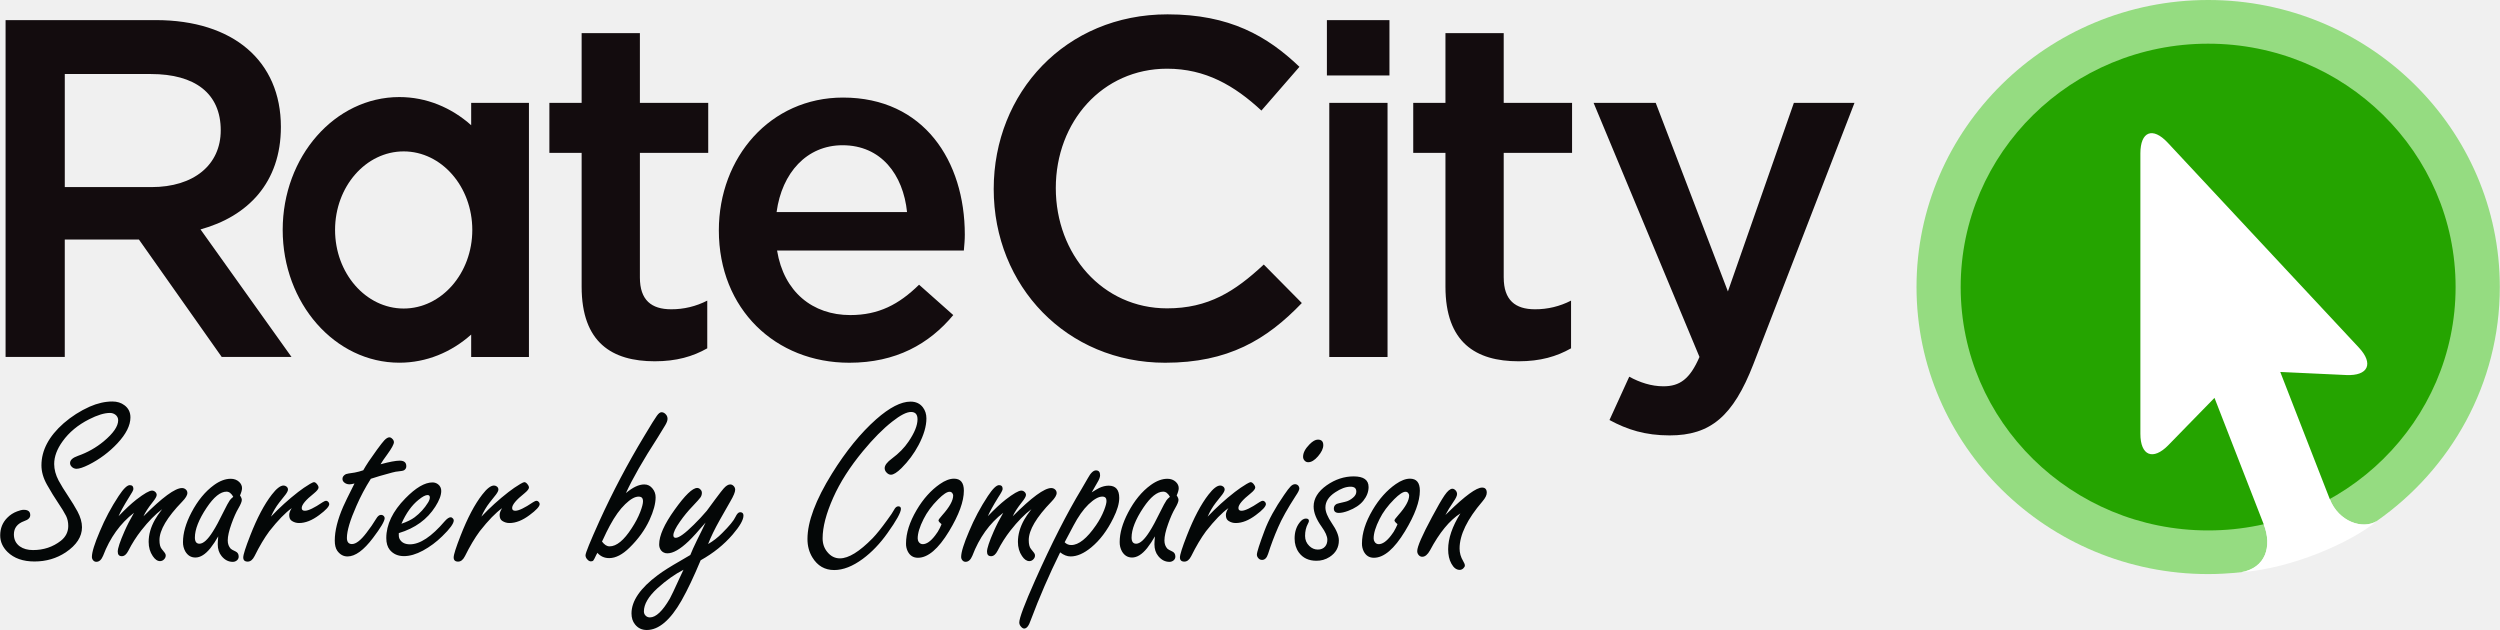
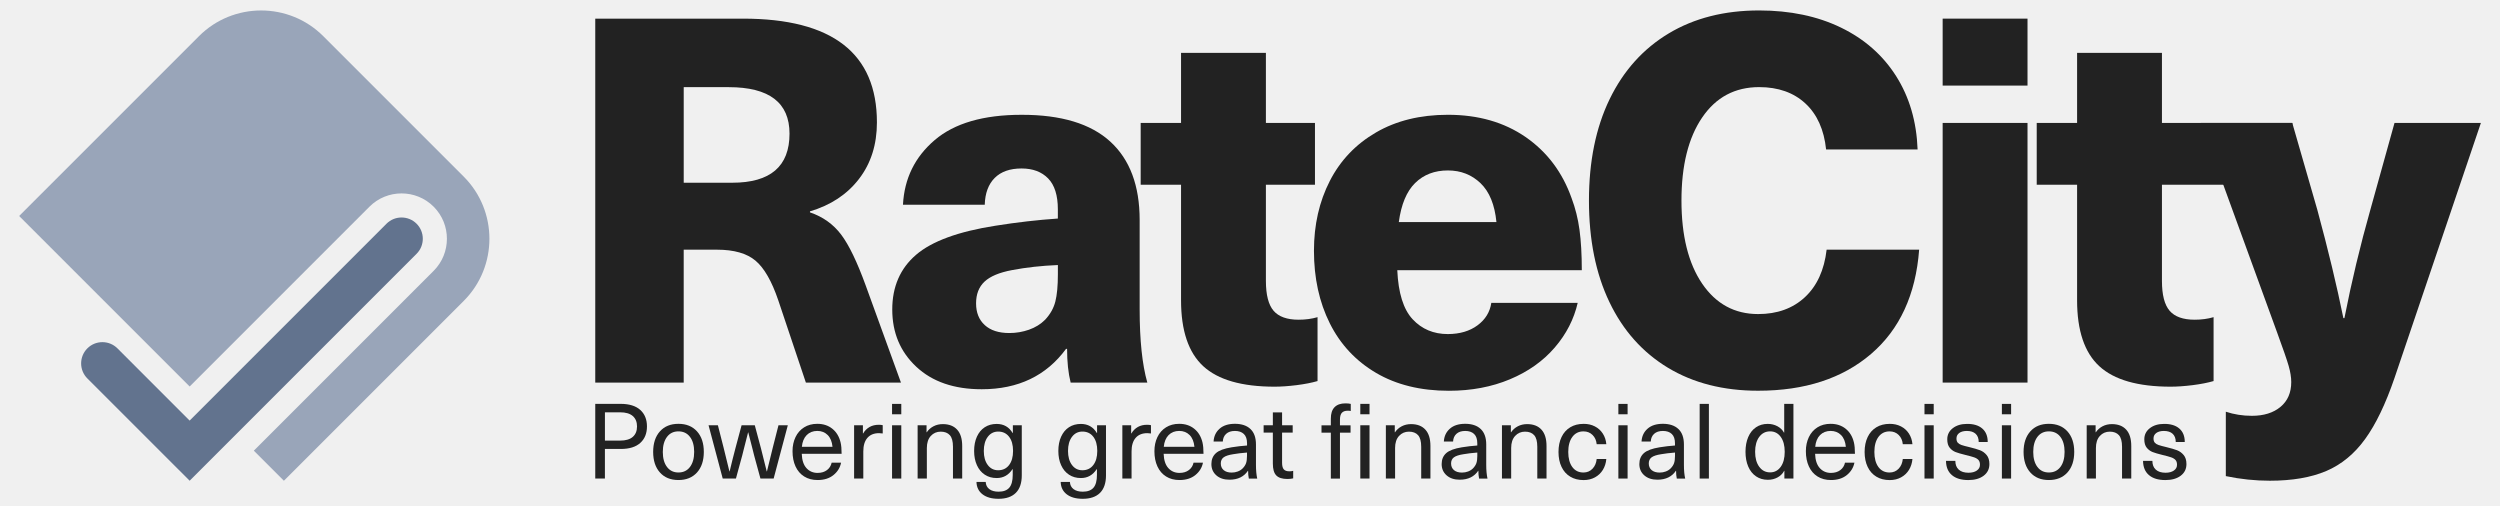
- <svg xmlns="http://www.w3.org/2000/svg" width="2500" height="630" viewBox="17.102 13.879 255.596 64.42">
-   <path d="M32.518 21.449h-8.811V33.01h8.86c4.333 0 7.087-2.267 7.087-5.806.001-3.792-2.656-5.755-7.136-5.755m7.236 28.93L31.287 38.37h-7.581v12.009h-6.053V15.935h15.358c7.923 0 12.794 4.185 12.794 10.924 0 5.705-3.396 9.149-8.219 10.478l9.304 13.042h-7.136zM82.514 42.254c0 2.316 1.181 3.25 3.197 3.25a7.957 7.957 0 0 0 3.692-.887v4.879c-1.475.836-3.151 1.326-5.364 1.326-4.383 0-7.482-1.92-7.482-7.632V29.513h-3.298v-5.115h3.298v-7.134h5.957v7.134h6.987v5.115h-6.987v12.741zM109.832 35.567c-.396-3.838-2.657-6.837-6.596-6.837-3.645 0-6.2 2.803-6.745 6.837h13.341zm-5.808 10.529c2.902 0 4.972-1.082 7.037-3.104l3.497 3.104c-2.461 2.956-5.859 4.875-10.632 4.875-7.531 0-13.339-5.467-13.339-13.535 0-7.48 5.267-13.581 12.698-13.581 8.271 0 12.453 6.496 12.453 14.022 0 .543-.048 1.034-.098 1.623H96.542c.689 4.233 3.642 6.596 7.482 6.596M136.222 50.971c-10.044 0-17.529-7.832-17.529-17.766 0-9.84 7.338-17.859 17.774-17.859 6.351 0 10.188 2.214 13.489 5.365l-3.889 4.474c-2.759-2.556-5.714-4.281-9.648-4.281-6.595 0-11.377 5.414-11.377 12.202 0 6.787 4.782 12.303 11.377 12.303 4.233 0 6.94-1.729 9.89-4.48l3.891 3.936c-3.594 3.749-7.531 6.106-13.978 6.106M153.007 24.398h5.957v25.983h-5.957V24.398zm-.244-8.463h6.397v5.66h-6.397v-5.66zM170.844 42.254c0 2.316 1.181 3.25 3.194 3.25a7.944 7.944 0 0 0 3.691-.887v4.879c-1.471.836-3.145 1.326-5.364 1.326-4.375 0-7.479-1.92-7.479-7.632V29.513h-3.295v-5.115h3.295v-7.134h5.957v7.134h6.989v5.115h-6.989v12.741zM196.373 51.118c-2.065 5.315-4.381 7.283-8.562 7.283-2.509 0-4.332-.59-6.153-1.572l2.021-4.432c1.078.591 2.263.982 3.492.982 1.676 0 2.71-.738 3.69-3l-10.826-25.98h6.352l7.381 19.281 6.744-19.281h6.198l-10.337 26.719z" fill="#130c0e" />
-   <path d="M58.358 45.427c-3.867 0-7.014-3.606-7.014-8.036 0-4.429 3.146-8.031 7.014-8.031 3.872 0 7.019 3.602 7.019 8.031 0 4.43-3.147 8.036-7.019 8.036m6.904-21.029v2.284c-2.026-1.805-4.575-2.878-7.345-2.878-6.586 0-11.928 6.08-11.928 13.582 0 7.502 5.341 13.581 11.928 13.581 2.77 0 5.32-1.073 7.345-2.877v2.291h5.907V24.398h-5.907z" fill="#130c0e" />
-   <path d="M242.875 13.879c-16.443 0-29.821 13.166-29.821 29.348 0 16.188 13.378 29.354 29.821 29.354 2.084 0 4.008-.265 3.416-.197h-.002c2.428-.437 3.162-2.586 2.266-4.895l-.003-.01a25.292 25.292 0 0 0 6.755-2.576l.004.006c.906 2.334 3.391 3.133 4.788 2.258 7.614-5.321 12.6-14.065 12.6-23.938-.002-16.184-13.383-29.35-29.824-29.35" fill="#95dc81" />
-   <path d="M268.177 43.227c0 13.749-11.328 24.891-25.305 24.891-13.972 0-25.302-11.142-25.302-24.891 0-13.742 11.33-24.881 25.302-24.881 13.977 0 25.305 11.139 25.305 24.881" fill="#25a400" />
-   <path d="M246.289 72.381c5.211-.364 11.354-3.127 13.81-5.215-1.397.875-3.882.076-4.788-2.258l-.391-1-3.188-8.183-1.483-3.812 4.088.191 1.328.061 1.326.063h.004c2.246.103 2.829-1.159 1.295-2.802l-19.55-20.957c-1.537-1.648-2.795-1.153-2.795 1.1V58.23c0 2.251 1.288 2.772 2.861 1.167v-.001l.929-.952.928-.953 2.86-2.928 1.483 3.811 3.188 8.185.361.931c.896 2.305.16 4.458-2.266 4.891" fill="#fff" />
-   <path d="M19.512 66.009c.442 0 .663.18.663.54 0 .271-.204.477-.615.613-.706.256-1.057.709-1.057 1.365 0 .523.205.934.614 1.229.354.246.8.369 1.341.369 1.082 0 2.029-.314 2.841-.945.508-.401.763-.91.763-1.524 0-.377-.074-.718-.221-1.021a11.603 11.603 0 0 0-.713-1.18 29.253 29.253 0 0 1-1.243-2.017c-.377-.672-.565-1.332-.565-1.979 0-1.531.758-2.967 2.275-4.303a10.733 10.733 0 0 1 2.657-1.695c.802-.352 1.578-.528 2.324-.528.484 0 .894.128 1.229.382.41.303.615.717.615 1.241 0 .819-.443 1.704-1.329 2.653a10.4 10.4 0 0 1-2.927 2.188c-.558.279-.979.418-1.267.418a.676.676 0 0 1-.504-.233.51.51 0 0 1-.147-.355c0-.303.271-.549.812-.737a8.516 8.516 0 0 0 2.632-1.485c.983-.82 1.476-1.537 1.476-2.151a.692.692 0 0 0-.295-.578.914.914 0 0 0-.553-.172c-.567 0-1.275.217-2.128.651-1.148.582-2.05 1.332-2.706 2.25-.574.793-.861 1.567-.861 2.322 0 .549.151 1.113.455 1.695.254.468.578.995.973 1.585.376.565.696 1.091.959 1.573.304.572.456 1.111.456 1.611 0 .965-.555 1.821-1.661 2.567-.942.623-2.01.935-3.197.935-1.172 0-2.09-.323-2.755-.971-.5-.492-.75-1.058-.75-1.697 0-.713.238-1.311.713-1.793a2.72 2.72 0 0 1 1.021-.664c.268-.106.494-.159.675-.159M29.208 66.661c.689-.722 1.295-1.287 1.82-1.697.795-.613 1.328-.92 1.599-.92.131 0 .246.049.344.146a.41.41 0 0 1 .135.295c0 .155-.143.41-.43.762-.443.558-.75 1.033-.923 1.426 1.919-1.926 3.23-2.889 3.937-2.889a.57.57 0 0 1 .38.137.463.463 0 0 1 .172.367c0 .229-.176.525-.529.885-1.549 1.6-2.324 2.91-2.324 3.935 0 .418.074.718.222.897l.319.404a.413.413 0 0 1 .099.283.539.539 0 0 1-.16.369.559.559 0 0 1-.418.195c-.271 0-.521-.172-.75-.517-.278-.409-.418-.894-.418-1.45 0-.746.213-1.5.641-2.262.146-.27.393-.63.737-1.082-.696.525-1.406 1.246-2.127 2.164a12.618 12.618 0 0 0-1.329 2.088c-.188.369-.41.555-.664.555-.279 0-.418-.154-.418-.469 0-.334.229-1.027.688-2.074.263-.599.586-1.23.973-1.895-1.401 1.081-2.456 2.548-3.161 4.398-.171.41-.401.615-.688.615a.4.4 0 0 1-.32-.146.515.515 0 0 1-.135-.356c0-.484.271-1.356.812-2.617a21.638 21.638 0 0 1 1.918-3.604c.492-.746.873-1.118 1.144-1.118.246 0 .369.132.369.394 0 .115-.152.402-.456.861-.535.862-.887 1.502-1.059 1.92M39.397 68.724a9.283 9.283 0 0 1-.799 1.205c-.517.64-1.029.959-1.537.959-.443 0-.787-.209-1.033-.627a1.889 1.889 0 0 1-.234-.958c0-.91.287-1.914.861-3.012.639-1.223 1.411-2.16 2.312-2.814.59-.428 1.16-.641 1.709-.641.344 0 .631.106.861.319.196.189.294.402.294.64 0 .181-.069.431-.208.75.123.173.185.324.185.455 0 .172-.115.455-.344.848-.238.4-.476.936-.713 1.598-.254.706-.381 1.271-.381 1.696 0 .345.103.628.308.849.057.059.226.152.504.282.205.099.307.271.307.517a.481.481 0 0 1-.172.381.639.639 0 0 1-.43.16c-.442 0-.824-.195-1.145-.588-.262-.32-.394-.724-.394-1.205-.001-.164.016-.437.049-.814m1.537-4.043a1.216 1.216 0 0 0-.32-.399.598.598 0 0 0-.369-.13c-.624 0-1.299.545-2.029 1.636-.804 1.205-1.206 2.226-1.206 3.062 0 .204.04.36.117.467.078.106.195.159.35.159.395 0 .854-.417 1.378-1.253.295-.459.66-1.136 1.094-2.027.287-.583.496-.968.628-1.157.066-.099.184-.218.357-.358M44.789 66.708a24.442 24.442 0 0 1 2.779-2.519c.377-.295.779-.569 1.205-.824.214-.122.349-.185.406-.185.124 0 .246.091.369.271a.458.458 0 0 1 .109.271c0 .147-.156.349-.467.603-.837.664-1.255 1.163-1.255 1.5 0 .188.107.282.32.282.353 0 .959-.291 1.819-.873.147-.099.271-.146.368-.146.066 0 .131.031.197.099a.319.319 0 0 1 .111.231c0 .246-.345.623-1.033 1.131-.723.541-1.407.812-2.054.812-.263 0-.504-.068-.726-.21-.188-.112-.282-.317-.282-.614 0-.203.086-.438.258-.699-.647.459-1.411 1.244-2.288 2.358-.509.688-1.013 1.537-1.513 2.546-.188.375-.422.564-.701.564-.303 0-.455-.145-.455-.43 0-.279.238-1.024.713-2.237.704-1.804 1.443-3.2 2.213-4.191.476-.614.873-.922 1.192-.922.107 0 .206.033.295.099.106.082.16.185.16.309 0 .122-.083.294-.247.516l-.651.823a6.665 6.665 0 0 0-.842 1.435M55.002 62.836a20.121 20.121 0 0 0-1.476 2.777c-.647 1.458-.971 2.549-.971 3.27 0 .205.043.361.129.469.085.105.215.159.387.159.41 0 .906-.386 1.489-1.155.369-.475.697-.95.983-1.426.155-.271.324-.405.504-.405.105 0 .195.036.271.11.065.074.099.146.099.221 0 .305-.398.979-1.193 2.027-.951 1.263-1.82 1.895-2.607 1.895-.418 0-.767-.191-1.046-.578-.171-.244-.257-.595-.257-1.044 0-.991.287-2.147.861-3.467.139-.327.523-1.118 1.156-2.372-.222.059-.39.086-.504.086a.844.844 0 0 1-.456-.123c-.18-.113-.271-.258-.271-.43 0-.205.119-.369.357-.492.065-.031.369-.086.91-.16a6.18 6.18 0 0 0 .861-.232c.287-.518.754-1.217 1.402-2.103.36-.491.61-.811.75-.959.197-.204.369-.307.516-.307.107 0 .213.057.32.172a.473.473 0 0 1 .147.319c0 .213-.229.635-.688 1.267-.304.409-.529.741-.677.996.91-.247 1.562-.369 1.955-.369.451 0 .676.188.676.563a.455.455 0 0 1-.233.42c-.083.049-.295.09-.64.123-.141-.01-.759.146-1.857.467-.303.09-.602.184-.897.281M57.861 68.392v.223c0 .181.044.335.135.466.204.305.541.457 1.008.457 1.025 0 2.209-.787 3.554-2.36.238-.271.438-.405.603-.405.09 0 .172.045.246.135a.312.312 0 0 1 .074.186c0 .318-.394.859-1.181 1.621a8.871 8.871 0 0 1-1.968 1.464c-.697.377-1.345.565-1.942.565-.615 0-1.099-.214-1.451-.641-.237-.294-.357-.695-.357-1.204 0-1.385.652-2.741 1.956-4.067 1.058-1.082 1.979-1.623 2.768-1.623a.93.93 0 0 1 .577.196.827.827 0 0 1 .318.677c0 .435-.2.967-.602 1.598-.828 1.308-2.074 2.213-3.738 2.712m.27-.958c.574-.196 1.024-.417 1.353-.663a5.46 5.46 0 0 0 1.366-1.5c.123-.197.185-.372.185-.526 0-.166-.078-.246-.233-.246-.213 0-.518.158-.91.479-.706.564-1.293 1.383-1.761 2.456M66.304 66.708a24.343 24.343 0 0 1 2.778-2.519c.377-.295.779-.569 1.205-.824.214-.122.349-.185.406-.185.123 0 .246.091.369.271a.46.46 0 0 1 .11.271c0 .147-.155.349-.467.603-.836.664-1.254 1.163-1.254 1.5 0 .188.106.282.319.282.353 0 .959-.291 1.82-.873.146-.099.271-.146.369-.146.065 0 .131.031.197.099.074.071.11.149.11.231 0 .246-.344.623-1.033 1.131-.722.541-1.406.812-2.053.812-.263 0-.505-.068-.726-.21-.188-.112-.283-.317-.283-.614 0-.203.086-.438.258-.699-.647.459-1.41 1.244-2.288 2.358-.509.688-1.013 1.537-1.513 2.546-.188.375-.422.564-.701.564-.303 0-.455-.145-.455-.43 0-.279.238-1.024.713-2.237.705-1.804 1.442-3.2 2.214-4.191.474-.614.873-.922 1.192-.922a.49.49 0 0 1 .295.099.38.38 0 0 1 .16.309c0 .122-.083.294-.246.516l-.652.823a6.516 6.516 0 0 0-.844 1.435M81.085 64.299c.697-.59 1.324-.885 1.882-.885.344 0 .627.145.848.431.205.254.307.549.307.885 0 .64-.209 1.414-.627 2.323-.467 1.008-1.144 1.945-2.029 2.814-.73.721-1.427 1.081-2.091 1.081-.246 0-.469-.045-.67-.136a1.554 1.554 0 0 1-.535-.404 7.71 7.71 0 0 0-.123.221c-.139.304-.236.488-.289.555-.053.064-.136.098-.251.098-.148 0-.287-.086-.418-.259a.579.579 0 0 1-.136-.368c0-.229.473-1.389 1.415-3.479a84.38 84.38 0 0 1 4.587-8.701c.705-1.18 1.135-1.873 1.292-2.078.172-.244.332-.367.479-.367.18 0 .34.09.48.27.09.115.135.25.135.406 0 .172-.079.39-.234.651-.033.058-.291.479-.775 1.267-1.484 2.293-2.565 4.185-3.247 5.675m-2.071 5.325c.126.08.26.123.399.123.713 0 1.467-.619 2.263-1.856.369-.558.66-1.11.873-1.659.188-.491.283-.855.283-1.094 0-.165-.037-.285-.11-.362-.073-.078-.188-.116-.345-.116-.376 0-.832.258-1.365.773-.533.508-1.058 1.24-1.574 2.199-.246.459-.459.89-.639 1.291l-.16.332c.123.162.248.287.375.369M89.232 67.311c-.73.861-1.312 1.5-1.746 1.918-.861.818-1.579 1.229-2.152 1.229a.804.804 0 0 1-.664-.308.99.99 0 0 1-.184-.612c0-.887.523-2.062 1.574-3.527 1.065-1.492 1.836-2.237 2.312-2.237.131 0 .247.058.345.172.09.091.135.196.135.319a.797.797 0 0 1-.142.473c-.094.137-.363.438-.806.904a12.737 12.737 0 0 0-1.291 1.572c-.451.641-.676 1.105-.676 1.401 0 .173.082.257.246.257.328 0 .942-.444 1.844-1.338a21.567 21.567 0 0 0 1.329-1.427c.065-.082.353-.471.861-1.168.458-.614.742-.979.848-1.094.246-.286.476-.431.689-.431.13 0 .249.058.356.172a.527.527 0 0 1 .147.369c0 .237-.165.635-.492 1.191-.394.682-.754 1.314-1.083 1.905-.516.918-.914 1.737-1.193 2.459a6.75 6.75 0 0 0 1.439-1.12c.738-.736 1.188-1.285 1.353-1.646.156-.326.315-.49.48-.49.229 0 .344.115.344.345 0 .434-.368 1.081-1.106 1.94-.886 1.032-1.976 1.909-3.272 2.631-.689 1.654-1.34 3.027-1.956 4.117-1.147 2.008-2.332 3.012-3.554 3.012-.5 0-.902-.192-1.205-.577-.237-.295-.356-.668-.356-1.119 0-1.276.897-2.585 2.694-3.921.524-.395 1.303-.885 2.336-1.475.418-.237.746-.431.984-.578.147-.377.373-.877.676-1.5.338-.67.633-1.276.886-1.818m-2.262 4.831c-.869.442-1.759 1.071-2.669 1.894-.918.844-1.377 1.629-1.377 2.358 0 .155.045.286.135.394a.596.596 0 0 0 .479.223c.615 0 1.296-.645 2.042-1.93.123-.215.459-.922 1.008-2.127l.382-.812M110.188 54.946c.549 0 .972.198 1.267.592.237.312.357.688.357 1.131 0 .795-.267 1.699-.8 2.715a9.803 9.803 0 0 1-1.746 2.359c-.46.452-.82.678-1.083.678-.172 0-.332-.086-.479-.258a.623.623 0 0 1-.16-.42c0-.285.25-.613.75-.981.705-.523 1.267-1.099 1.685-1.722.615-.9.923-1.662.923-2.285 0-.254-.056-.442-.166-.565-.111-.123-.277-.185-.499-.185-.451 0-1.09.328-1.918.982-.943.737-1.939 1.741-2.989 3.012-1.336 1.614-2.353 3.205-3.049 4.77-.722 1.622-1.083 3.007-1.083 4.154 0 .549.16 1.017.48 1.4.352.434.782.651 1.291.651.885 0 2-.688 3.346-2.063.401-.418.889-1.024 1.463-1.82.376-.508.619-.867.726-1.08.123-.238.266-.357.431-.357.18 0 .27.086.27.258 0 .369-.459 1.197-1.377 2.482-.763 1.074-1.603 1.951-2.521 2.631-1.033.762-2.008 1.143-2.926 1.143-.96 0-1.702-.43-2.228-1.289-.335-.549-.504-1.176-.504-1.881 0-1.771.836-4.002 2.509-6.697 1.427-2.295 2.932-4.144 4.513-5.545 1.37-1.207 2.542-1.81 3.517-1.81M114.634 62.825c.672 0 1.008.41 1.008 1.229 0 1.09-.503 2.471-1.512 4.142-1.099 1.812-2.161 2.717-3.185 2.717-.476 0-.824-.221-1.046-.662a1.735 1.735 0 0 1-.172-.801c0-1.049.361-2.188 1.083-3.416.672-1.14 1.463-2.022 2.373-2.654.532-.372 1.016-.555 1.451-.555m-1.279 4.646c-.205-.163-.308-.29-.308-.381 0-.065.132-.245.394-.541.738-.827 1.107-1.495 1.107-2.004a.367.367 0 0 0-.062-.196.323.323 0 0 0-.307-.185c-.263 0-.648.254-1.156.763-.656.655-1.156 1.331-1.5 2.026-.402.795-.603 1.455-.603 1.979 0 .14.037.262.111.369a.486.486 0 0 0 .406.221c.394 0 .815-.295 1.266-.886.197-.246.356-.499.48-.762.123-.259.18-.394.172-.403M118.095 66.661c.688-.722 1.295-1.287 1.82-1.697.795-.613 1.328-.92 1.598-.92.131 0 .246.049.345.146a.41.41 0 0 1 .135.295c0 .155-.144.41-.431.762-.442.558-.75 1.033-.922 1.426 1.918-1.926 3.23-2.889 3.936-2.889.147 0 .274.047.381.137a.463.463 0 0 1 .172.367c0 .229-.177.525-.529.885-1.549 1.6-2.324 2.91-2.324 3.935 0 .418.074.718.222.897l.319.404a.413.413 0 0 1 .099.283.535.535 0 0 1-.161.369.559.559 0 0 1-.418.195c-.27 0-.521-.172-.75-.517-.279-.409-.418-.894-.418-1.45 0-.746.213-1.5.639-2.262.148-.27.394-.63.738-1.082-.696.525-1.406 1.246-2.127 2.164a12.55 12.55 0 0 0-1.328 2.088c-.189.369-.41.555-.664.555-.278 0-.418-.154-.418-.469 0-.334.229-1.027.688-2.074.262-.599.586-1.23.971-1.895-1.402 1.081-2.456 2.548-3.16 4.398-.172.41-.401.615-.689.615a.4.4 0 0 1-.32-.146.515.515 0 0 1-.135-.356c0-.484.271-1.356.812-2.617a21.638 21.638 0 0 1 1.918-3.604c.492-.746.874-1.118 1.144-1.118.246 0 .369.132.369.394 0 .115-.151.402-.455.861-.532.862-.884 1.502-1.057 1.92M128.714 64.226c.336-.213.586-.36.75-.442.336-.162.664-.244.982-.244.361 0 .632.104.812.312.18.209.271.522.271.94 0 .573-.201 1.262-.603 2.063-.623 1.271-1.377 2.271-2.263 3-.746.614-1.447.922-2.104.922-.36 0-.716-.14-1.07-.418a75.759 75.759 0 0 0-3.013 6.945c-.188.563-.41.847-.664.847-.124 0-.246-.082-.369-.246a.596.596 0 0 1-.135-.381c0-.441.541-1.88 1.623-4.312 1.672-3.754 3.26-6.871 4.76-9.354.312-.524.52-.885.627-1.082.287-.532.565-.799.836-.799.279 0 .418.168.418.504 0 .188-.098.442-.295.763-.235.409-.424.737-.563.982m-2.767 5.101a.898.898 0 0 0 .676.284c.762 0 1.606-.677 2.534-2.028.344-.5.619-1.013.824-1.537.163-.418.245-.732.245-.945 0-.146-.035-.26-.104-.332-.069-.074-.178-.111-.326-.111-.386 0-.856.268-1.415.801-.533.517-1.045 1.241-1.537 2.176-.45.856-.749 1.421-.897 1.692M135.177 68.724a9.283 9.283 0 0 1-.799 1.205c-.517.64-1.029.959-1.538.959-.442 0-.787-.209-1.033-.627a1.899 1.899 0 0 1-.233-.958c0-.91.287-1.914.861-3.012.639-1.223 1.41-2.16 2.312-2.814.59-.428 1.16-.641 1.709-.641.344 0 .632.106.861.319.196.189.295.402.295.64 0 .181-.07.431-.209.75.123.173.185.324.185.455 0 .172-.115.455-.344.848-.238.4-.476.936-.713 1.598-.254.706-.381 1.271-.381 1.696 0 .345.102.628.307.849.057.059.226.152.504.282.205.099.307.271.307.517a.481.481 0 0 1-.172.381.639.639 0 0 1-.43.16c-.443 0-.824-.195-1.144-.588-.263-.32-.394-.724-.394-1.205-.001-.164.016-.437.049-.814m1.537-4.043a1.228 1.228 0 0 0-.32-.399.6.6 0 0 0-.369-.13c-.624 0-1.299.545-2.029 1.636-.804 1.205-1.206 2.226-1.206 3.062 0 .204.04.36.117.467.078.106.195.159.352.159.393 0 .853-.417 1.378-1.253.295-.459.66-1.136 1.094-2.027.287-.583.496-.968.627-1.157.065-.099.184-.218.356-.358M140.569 66.708a24.357 24.357 0 0 1 2.779-2.519c.378-.295.778-.569 1.205-.824.214-.122.35-.185.405-.185.123 0 .246.091.369.271.073.098.11.188.11.271 0 .147-.155.349-.468.603-.836.664-1.254 1.163-1.254 1.5 0 .188.105.282.32.282.353 0 .957-.291 1.818-.873.146-.099.271-.146.37-.146.063 0 .13.031.197.099a.318.318 0 0 1 .108.231c0 .246-.346.623-1.033 1.131-.721.541-1.404.812-2.054.812-.262 0-.504-.068-.725-.21-.189-.112-.283-.317-.283-.614 0-.203.086-.438.259-.699-.649.459-1.411 1.244-2.288 2.358-.509.688-1.013 1.537-1.513 2.546-.189.375-.422.564-.701.564-.303 0-.455-.145-.455-.43 0-.279.237-1.024.712-2.237.706-1.804 1.443-3.2 2.214-4.191.476-.614.873-.922 1.192-.922a.49.49 0 0 1 .296.099c.107.082.16.185.16.309 0 .122-.082.294-.246.516l-.652.823a6.665 6.665 0 0 0-.842 1.435M149.503 63.39c.139 0 .255.055.344.159a.458.458 0 0 1 .098.271c0 .146-.118.395-.354.738-.854 1.318-1.459 2.404-1.821 3.256a27.47 27.47 0 0 0-1.021 2.705c-.131.409-.336.613-.614.613a.471.471 0 0 1-.395-.195.52.52 0 0 1-.136-.345c0-.246.262-1.065.786-2.458.411-1.098 1.075-2.312 1.993-3.639.296-.435.517-.726.665-.873.149-.154.3-.232.455-.232m2.337-4.559c.368 0 .554.188.554.565 0 .344-.182.726-.541 1.144-.346.4-.677.603-.997.603a.481.481 0 0 1-.381-.172.554.554 0 0 1-.147-.394c0-.395.217-.812.651-1.254.321-.328.606-.492.861-.492M155.5 62.592c.509 0 .89.09 1.144.27.255.18.382.455.382.824 0 .482-.181.95-.541 1.4-.345.427-.859.771-1.55 1.031-.377.141-.692.209-.948.209-.343 0-.515-.15-.515-.453 0-.205.098-.36.295-.468.048-.024.327-.095.836-.209.303-.065.581-.209.836-.431.223-.188.332-.393.332-.615 0-.171-.049-.298-.146-.381-.101-.082-.248-.123-.445-.123-.477 0-1 .193-1.574.578-.663.436-.995.951-.995 1.549 0 .428.216.959.651 1.598.482.697.725 1.287.725 1.771 0 .721-.318 1.285-.957 1.695a2.42 2.42 0 0 1-1.342.382c-.786 0-1.385-.283-1.795-.849-.287-.401-.432-.877-.432-1.426 0-.64.164-1.177.494-1.609.211-.287.433-.432.662-.432.204 0 .309.082.309.246 0 .064-.037.164-.11.294-.19.354-.284.767-.284 1.242 0 .401.145.741.432 1.021.254.246.546.369.873.369.319 0 .569-.106.75-.32.148-.18.222-.408.222-.688 0-.344-.196-.79-.591-1.339-.54-.754-.812-1.438-.812-2.054 0-.818.447-1.545 1.342-2.176.866-.604 1.784-.906 2.752-.906M161.259 62.825c.672 0 1.01.41 1.01 1.229 0 1.09-.505 2.471-1.516 4.142-1.098 1.812-2.158 2.717-3.185 2.717-.476 0-.823-.221-1.045-.662a1.722 1.722 0 0 1-.174-.801c0-1.049.362-2.188 1.084-3.416.672-1.14 1.464-2.022 2.373-2.654.534-.372 1.019-.555 1.453-.555m-1.278 4.646c-.205-.163-.308-.29-.308-.381 0-.065.131-.245.394-.541.738-.827 1.106-1.495 1.106-2.004a.367.367 0 0 0-.062-.196.326.326 0 0 0-.308-.185c-.264 0-.649.254-1.157.763-.655.655-1.156 1.331-1.499 2.026-.402.795-.604 1.455-.604 1.979 0 .14.037.262.11.369a.483.483 0 0 0 .404.221c.394 0 .815-.295 1.268-.886.196-.246.356-.499.479-.762.127-.259.185-.394.177-.403M164.881 66.538c.104-.1.21-.197.308-.295 1.713-1.672 2.861-2.508 3.442-2.508.319 0 .479.176.479.529 0 .245-.144.535-.43.872-1.566 1.827-2.35 3.438-2.35 4.829 0 .451.123.882.368 1.291.114.188.173.337.173.443 0 .098-.05.19-.147.281a.508.508 0 0 1-.382.172c-.335 0-.618-.214-.85-.639-.222-.401-.33-.889-.33-1.463 0-1.105.416-2.331 1.254-3.676-1.114.713-2.151 1.976-3.111 3.785-.246.437-.508.651-.787.651a.447.447 0 0 1-.344-.147.591.591 0 0 1-.174-.441c0-.442.506-1.602 1.515-3.479.54-1.017.967-1.754 1.278-2.213.311-.449.576-.676.8-.676.105 0 .209.049.308.146a.55.55 0 0 1 .172.394c0 .181-.119.438-.356.774-.344.504-.624.959-.836 1.37" fill="#040707" />
+ <svg xmlns="http://www.w3.org/2000/svg" version="1.1" id="Layer_1" x="0px" y="0px" viewBox="0 0 11295.5 2285.5" style="enable-background:new 0 0 11295.5 2285.5;" xml:space="preserve">
+   <style type="text/css">
+ 	.st0{fill:#99A5B9;}
+ 	.st1{fill:#62738E;}
+ 	.st2{fill:#222222;}
+ </style>
+   <g>
+     <g>
+       <g>
+         <path class="st0" d="M1460.6,163.4C1305.8,8.6,1053.8,8.6,899,163.4L86.5,975.9l770.4,770.4l812.5-812.5     c79.9-79.9,210-79.9,289.9,0c79.9,79.9,79.9,210,0,289.9l-812.5,812.5l135.9,135.9l812.5-812.5c154.8-154.8,154.8-406.8,0-561.6     L1460.6,163.4z" />
+         <path class="st1" d="M1882.2,1146.7c37.5-37.5,37.5-98.4,0-135.9c-37.5-37.5-98.4-37.5-135.9,0l-889.5,889.5L530.6,1574     c-37.5-37.5-98.4-37.5-135.9,0c-37.5,37.5-37.5,98.4,0,135.9L856.9,2172l135.9-135.9l0,0L1882.2,1146.7z" />
+       </g>
+       <g>
+         <g>
+           <path class="st2" d="M3962.1,553c0,100.1-27,185.2-80.8,255.2c-53.9,70.1-127.8,119-221.7,146.7v4.6      c58.5,20,105.4,53.5,140.9,100.5c35.4,47,72.3,123.6,110.9,229.8l159.3,438.8h-429.6l-124.7-371.8      c-29.3-86.2-63.5-145.9-102.8-179c-39.3-33.1-97.4-49.7-174.4-49.7h-150.1v600.5h-399.6V84.2H3357      C3760.4,84.2,3962.1,240.5,3962.1,553z M3089.1,825.6h219.4c172.4,0,258.7-73.9,258.7-221.7c0-140.1-91.6-210.1-274.8-210.1      h-203.2V825.6z" />
+           <path class="st2" d="M5016.4,639.7c88.5,80.8,132.8,199,132.8,354.5v404.2c0,138.6,11.5,248.6,34.6,330.2h-346.4      c-10.8-43.1-16.1-93.9-16.1-152.4h-4.6c-89.3,121.6-216.3,182.5-381.1,182.5c-124.7,0-223.2-33.9-295.6-101.6      c-72.4-67.7-108.6-153.9-108.6-258.6c0-103.1,35.8-185.5,107.4-247.1c71.6-61.6,191.3-105.4,359.1-131.6      c97-15.4,190.9-26.2,281.7-32.4v-41.5c0-63.1-14.6-109.7-43.9-139.7c-29.3-30-69.3-45-120.1-45c-52.4,0-92.8,14.2-121.3,42.7      c-28.5,28.5-43.5,68.9-45,121.2h-369.5c6.1-118.5,53.9-215.9,143.2-292.1c89.3-76.2,220.2-114.3,392.6-114.3      C4794.3,518.4,4927.8,558.8,5016.4,639.7z M4571.8,1220.5c-57,10.8-98.1,28.1-123.6,52c-25.4,23.9-38.1,56.6-38.1,98.2      c0,41.6,13.1,74.3,39.3,98.2c26.2,23.9,63.1,35.8,110.9,35.8c30.8,0,60.4-5,88.9-15c28.5-10,52.7-25,72.8-45      c23.1-24.6,38.5-52,46.2-82c7.7-30,11.5-71.2,11.5-123.6v-41.6C4705.8,1200.5,4636.5,1208.2,4571.8,1220.5z" />
+           <path class="st2" d="M5952.9,1433v288.7c-26.2,7.7-57.8,13.8-94.7,18.5c-37,4.6-70.1,6.9-99.3,6.9      c-147.8,0-255.2-30.8-322.2-92.4c-67-61.6-100.5-160.9-100.5-297.9V834.8h-182.4V555.4h182.4V239h383.4v316.4h221.7v279.4      h-221.7V1269c0,63.2,11.6,108.2,34.7,135.1c23.1,26.9,60.8,40.4,113.2,40.4C5898.2,1444.5,5926.7,1440.7,5952.9,1433z" />
+           <path class="st2" d="M6675.7,1469.9c35.4-26.2,56.2-60,62.4-101.6h390.3c-17,73.9-51.6,141.3-103.9,202.1      c-52.4,60.9-119.7,108.6-202.1,143.2c-82.4,34.6-174.4,52-276,52c-127.8,0-237.5-27-329.1-80.8c-91.6-53.9-161.3-128.5-209-224      c-47.7-95.4-71.6-204.7-71.6-327.9c0-117,23.9-222.1,71.6-315.2c47.7-93.1,117.4-166.3,209-219.4      c91.6-53.1,199.8-79.7,324.5-79.7c137,0,254,33.5,351.1,100.5c97,67,166.3,159,207.8,276c16.9,44.7,28.9,92.4,35.8,143.2      c6.9,50.8,10.4,111.6,10.4,182.4h-833.7c4.6,103.2,27.7,177.1,69.3,221.7c41.6,44.7,94.7,67,159.4,67      C6595.6,1509.2,6640.3,1496.1,6675.7,1469.9z M6394,826.7c-38.5,37.7-63.1,96.7-73.9,176.7h441.1c-7.7-78.5-31.6-137-71.6-175.5      c-40.1-38.5-89.3-57.8-147.8-57.8C6481.7,770.1,6432.4,789,6394,826.7z" />
+           <path class="st2" d="M8317.7,124.6c106.3,51.6,189.4,124.7,249.4,219.4c60,94.7,92.4,205.2,97,331.4h-413.4      c-9.3-89.3-40.4-158.6-93.5-207.9c-53.1-49.2-122.8-73.9-209-73.9c-109.4,0-195.2,45.8-257.5,137.4      c-62.4,91.6-93.5,216.7-93.5,375.3c0,158.6,31.2,283.7,93.5,375.3c62.4,91.6,146.7,137.4,252.9,137.4      c86.2,0,156.7-25.4,211.3-76.2c54.6-50.8,87.4-122.4,98.2-214.8h418c-15.4,203.2-87.8,360.3-217.1,471.1      c-129.3,110.9-299.5,166.3-510.4,166.3c-157,0-292.9-34.7-407.6-103.9c-114.7-69.3-202.9-168.2-264.4-296.8      c-61.6-128.5-92.4-281.4-92.4-458.4c0-177,31.2-329.9,93.5-458.4c62.4-128.5,151.3-227.5,266.7-296.8      c115.5-69.3,251.7-103.9,408.8-103.9C8088.3,47.3,8211.5,73.1,8317.7,124.6z" />
+           <path class="st2" d="M8777.3,386.8V84.2h383.4v302.5H8777.3z M8777.3,1728.6V555.4h383.4v1173.2H8777.3z" />
+           <path class="st2" d="M10001.4,1433v288.7c-26.2,7.7-57.8,13.8-94.7,18.5c-37,4.6-70.1,6.9-99.3,6.9      c-147.8,0-255.2-30.8-322.2-92.4c-67-61.6-100.5-160.9-100.5-297.9V834.8h-182.4V555.4h182.4V239h383.4v316.4h588.9v279.4      h-588.9V1269c0,63.2,11.5,108.2,34.7,135.1c23.1,26.9,60.8,40.4,113.2,40.4C9946.7,1444.5,9975.2,1440.7,10001.4,1433z" />
+           <path class="st2" d="M10686,1983.8c-48.5,67-107,115.1-175.5,144.3c-68.5,29.2-153.6,43.9-255.2,43.9      c-66.2,0-132.5-7-198.6-20.8v-291c37,12.3,76.2,18.5,117.8,18.5c53.9,0,97-13.5,129.3-40.4c32.4-27,48.5-64.3,48.5-112      c0-21.5-3.9-45.8-11.6-72.8c-7.7-26.9-25.4-78.1-53.1-153.6l-344.1-944.6h413.4l113.2,392.6c49.3,181.7,88.5,344.9,117.8,489.6      h4.6c32.3-164.7,71.6-328.7,117.8-491.9l108.6-390.3h390.3l-390.3,1152.4C10778.8,1824.8,10734.6,1916.8,10686,1983.8z" />
+         </g>
+         <g>
+           <g>
+             <path class="st2" d="M4440.4,2253.5" />
+           </g>
+         </g>
+       </g>
+     </g>
+     <g>
+       <path class="st2" d="M2892.8,1852.1c20.2,18.2,30.3,43,30.3,74.6s-10.1,56.5-30.3,74.6c-20.2,18.2-49.4,27.2-87.7,27.2h-72v133.6    h-43.6v-337.4h115.6C2843.4,1824.9,2872.6,1834,2892.8,1852.1z M2733.2,1990.7h68.7c25.3,0,44.3-5.6,57.1-16.8    c12.8-11.2,19.2-26.9,19.2-47.1s-6.4-35.9-19.2-47.1c-12.8-11.2-31.8-16.8-57.1-16.8h-68.7V1990.7z" />
+       <path class="st2" d="M3149.2,1949c20.5,22.7,30.8,53.7,30.8,92.9c0,39.2-10.3,70.1-30.8,92.9c-20.5,22.7-48.5,34.1-83.9,34.1    c-35.4,0-63.3-11.4-83.6-34.1c-20.4-22.7-30.6-53.7-30.6-92.9c0-39.2,10.2-70.1,30.6-92.9c20.4-22.7,48.2-34.1,83.6-34.1    C3100.7,1914.9,3128.6,1926.3,3149.2,1949z M3013.7,1973.9c-12.6,16.6-19,39.3-19,68c0,28.7,6.3,51.4,19,68    c12.6,16.6,29.8,24.9,51.6,24.9c22.1,0,39.5-8.3,52.1-24.9c12.6-16.6,19-39.3,19-68c0-28.7-6.3-51.4-19-68    c-12.6-16.6-30-24.9-52.1-24.9C3043.5,1949,3026.3,1957.3,3013.7,1973.9z" />
+       <path class="st2" d="M3435.8,2162.2l-28.4-104.2c-3.5-13.3-5.7-22.1-6.6-26.5c-7.6-28.1-14.2-54-19.9-77.7h-0.9    c-5.7,23.7-12.3,49.6-19.9,77.7c-0.9,4.4-3.2,13.3-6.6,26.5l-28.4,104.2h-59.7l-64-240.7h42.2l25.6,100.5    c7.6,30.3,16.4,66.3,26.5,108h0.9c8.5-36,17.4-71.2,26.5-105.7l27.5-102.8h59.7l27.5,102.8l26.5,105.7h0.9    c10.1-41.7,19-77.7,26.5-108l25.6-100.5h42.2l-64,240.7H3435.8z" />
+       <path class="st2" d="M3736.5,2123.9c11.2-8.5,18.2-19.7,21.1-33.6h42.6c-4.4,22.4-15.9,41.1-34.4,56.1    c-18.5,15-42.4,22.5-71.8,22.5c-23.4,0-43.6-5.4-60.6-16.1c-17.1-10.7-30.1-25.9-39.1-45.5s-13.5-42.5-13.5-68.7    c0-23.7,4.5-44.9,13.5-63.7c9-18.8,22-33.5,38.9-44.1c16.9-10.6,36.7-15.9,59.5-15.9c26.9,0,49.5,7.4,68,22.3    c18.5,14.8,30.9,35.4,37.2,61.6c3.2,13,4.7,30.2,4.7,51.7h-180.1c1,28.4,8,49.9,21.1,64.4c13.1,14.5,29.9,21.8,50.5,21.8    C3711.1,2136.7,3725.3,2132.4,3736.5,2123.9z M3644.8,1965.8c-12.3,12.5-19.6,30.1-21.8,52.8h138.4c-2.2-23-9.5-40.8-21.8-53.1    c-12.3-12.3-28-18.5-46.9-18.5C3673.1,1947.1,3657.1,1953.4,3644.8,1965.8z" />
+       <path class="st2" d="M3988.3,1921.1v37.4c-10.4-0.9-15.9-1.4-16.6-1.4c-22.7,0-40.3,7.1-52.6,21.3c-12.3,14.2-18.5,34.6-18.5,61.1    v122.7H3859v-240.7h39.8v37h0.9c15.8-26.2,39.5-39.3,71.1-39.3C3977.7,1919.2,3983.6,1919.8,3988.3,1921.1z" />
+       <path class="st2" d="M4030.5,1871.8v-46.9h41.7v46.9H4030.5z M4030.5,2162.2v-240.7h41.7v240.7H4030.5z" />
+       <path class="st2" d="M4324.7,1941.4c15.2,16.7,22.7,41.4,22.7,73.9v146.9h-41.7v-143.6c0-24.3-4.7-41.8-14.2-52.4    c-9.5-10.6-23.2-15.9-41.2-15.9c-18,0-32.9,6.5-44.8,19.4c-11.8,12.9-17.8,31.1-17.8,54.5v137.9h-41.7v-240.7h40.3v31.7h1    c7.6-11.4,17.7-20.4,30.3-27c12.6-6.6,26.8-9.9,42.6-9.9C4288.1,1916.3,4309.6,1924.7,4324.7,1941.4z" />
+       <path class="st2" d="M4575.4,1956.6h0.9v-35.1h40.3v226c0,35.1-9,61.5-27,79.4c-18,17.9-44.1,26.8-78.2,26.8    c-30.6,0-54.7-6.8-72.3-20.4c-17.5-13.6-26.6-32.2-27.2-55.9h41.7c0.6,13.9,6.1,24.7,16.3,32.5s24.2,11.6,41.9,11.6    c21.8,0,37.9-6,48.3-18c10.4-12,15.6-31.3,15.6-57.8v-26.1h-1c-17.4,26.9-41.2,40.3-71.5,40.3c-20.5,0-38.5-5-53.8-15.2    c-15.3-10.1-27.2-24.4-35.5-42.9c-8.4-18.5-12.6-39.9-12.6-64.2c0-24.7,4.2-46.2,12.6-64.7c8.4-18.5,20.2-32.7,35.5-42.6    c15.3-9.9,33.2-14.9,53.8-14.9C4534.9,1915.4,4558.9,1929.1,4575.4,1956.6z M4462.8,1973.9c-11.9,15.9-17.8,37.2-17.8,63.7    c0,26.2,5.9,47.3,17.8,63.2c11.8,16,27.6,23.9,47.1,23.9c20.8,0,37.3-7.8,49.3-23.5c12-15.6,18-36.9,18-63.7    c0-27.2-6-48.6-18-64.2c-12-15.6-28.4-23.4-49.3-23.4C4490.4,1950,4474.7,1958,4462.8,1973.9z" />
+       <path class="st2" d="M4955.9,1956.6h0.9v-35.1h40.3v226c0,35.1-9,61.5-27,79.4c-18,17.9-44.1,26.8-78.2,26.8    c-30.6,0-54.7-6.8-72.3-20.4c-17.5-13.6-26.6-32.2-27.2-55.9h41.7c0.6,13.9,6.1,24.7,16.3,32.5s24.2,11.6,41.9,11.6    c21.8,0,37.9-6,48.3-18c10.4-12,15.6-31.3,15.6-57.8v-26.1h-1c-17.4,26.9-41.2,40.3-71.5,40.3c-20.5,0-38.5-5-53.8-15.2    c-15.3-10.1-27.2-24.4-35.5-42.9c-8.4-18.5-12.6-39.9-12.6-64.2c0-24.7,4.2-46.2,12.6-64.7c8.4-18.5,20.2-32.7,35.5-42.6    c15.3-9.9,33.2-14.9,53.8-14.9C4915.4,1915.4,4939.4,1929.1,4955.9,1956.6z M4843.3,1973.9c-11.9,15.9-17.8,37.2-17.8,63.7    c0,26.2,5.9,47.3,17.8,63.2c11.8,16,27.6,23.9,47.1,23.9c20.8,0,37.3-7.8,49.3-23.5c12-15.6,18-36.9,18-63.7    c0-27.2-6-48.6-18-64.2c-12-15.6-28.4-23.4-49.3-23.4C4870.9,1950,4855.2,1958,4843.3,1973.9z" />
+       <path class="st2" d="M5200.3,1921.1v37.4c-10.4-0.9-15.9-1.4-16.6-1.4c-22.7,0-40.3,7.1-52.6,21.3c-12.3,14.2-18.5,34.6-18.5,61.1    v122.7H5071v-240.7h39.8v37h0.9c15.8-26.2,39.5-39.3,71.1-39.3C5189.8,1919.2,5195.6,1919.8,5200.3,1921.1z" />
+       <path class="st2" d="M5371.6,2123.9c11.2-8.5,18.2-19.7,21.1-33.6h42.6c-4.4,22.4-15.9,41.1-34.4,56.1    c-18.5,15-42.4,22.5-71.8,22.5c-23.4,0-43.6-5.4-60.6-16.1c-17.1-10.7-30.1-25.9-39.1-45.5s-13.5-42.5-13.5-68.7    c0-23.7,4.5-44.9,13.5-63.7c9-18.8,22-33.5,38.9-44.1c16.9-10.6,36.7-15.9,59.5-15.9c26.9,0,49.5,7.4,68,22.3    c18.5,14.8,30.9,35.4,37.2,61.6c3.1,13,4.7,30.2,4.7,51.7h-180.1c1,28.4,8,49.9,21.1,64.4c13.1,14.5,29.9,21.8,50.5,21.8    C5346.3,2136.7,5360.4,2132.4,5371.6,2123.9z M5280,1965.8c-12.3,12.5-19.6,30.1-21.8,52.8h138.4c-2.2-23-9.5-40.8-21.8-53.1    c-12.3-12.3-28-18.5-46.9-18.5C5308.2,1947.1,5292.3,1953.4,5280,1965.8z" />
+       <path class="st2" d="M5649.8,1938.4c16.6,15.6,24.9,38.9,24.9,69.9v92.4c0,24.3,1.9,44.8,5.7,61.6h-37.9    c-2.2-10.1-3.3-21.8-3.3-35.1h-1c-8.5,12.9-19.7,22.9-33.6,29.8s-30.5,10.4-49.8,10.4c-24.6,0-44.4-6.6-59.2-19.7    c-14.8-13.1-22.3-30.1-22.3-50.9s6.9-37.3,20.6-49.5c13.7-12.2,37.3-20.9,70.8-26.3c23.4-3.8,46.6-6.5,69.7-8.1v-9.5    c0-19.3-4.8-33.5-14.5-42.6c-9.6-9.1-23-13.7-40-13.7c-17.1,0-30.3,4.3-39.8,13c-9.5,8.7-14.5,20.3-15.2,34.8h-41.7    c1.3-23.7,10.3-43,27-57.8c16.7-14.9,40-22.3,69.6-22.3C5609.9,1914.9,5633.2,1922.7,5649.8,1938.4z M5571.3,2052.3    c-20.2,3.1-34.5,7.9-42.9,14.2c-8.4,6.3-12.6,15.5-12.6,27.5c0,12.6,4.3,22.7,13,30.1c8.7,7.4,20.8,11.1,36.2,11.1    c9.8,0,19-1.7,27.7-5c8.7-3.3,16-8,22-14c7.3-7.6,12.3-15.4,15.2-23.4c2.8-8.1,4.3-19.2,4.3-33.4v-14.7    C5610,2046.6,5589,2049.2,5571.3,2052.3z" />
+       <path class="st2" d="M5842.9,2127.2v34.1c-7,1.9-15.8,2.8-26.5,2.8c-23,0-39.7-5.4-50-16.1c-10.3-10.7-15.4-28.4-15.4-53.1v-140.2    h-41.7v-33.2h41.7v-58.3h41.7v58.3h47.9v33.2h-47.9v136c0,13.9,2.5,23.9,7.6,29.8c5,6,13.6,9,25.6,9    C5832.4,2129.6,5838.1,2128.8,5842.9,2127.2z" />
+       <path class="st2" d="M6029.8,1839.8c11.2-11.5,27.5-17.3,49-17.3c9.8,0,17.9,0.8,24.2,2.4v32.2c-2.8-1-7.4-1.4-13.8-1.4    c-12,0-20.8,3.2-26.5,9.5c-5.7,6.3-8.5,16.7-8.5,31.3v25.1h47.9v33.2h-47.9v207.5h-41.2v-207.5h-42.2v-33.2h42.2v-29.8    C6012.9,1868.6,6018.5,1851.3,6029.8,1839.8z M6187.8,1871.8h-41.7v-46.9h41.7V1871.8z M6187.8,1921.5v240.7h-41.7v-240.7H6187.8z    " />
+       <path class="st2" d="M6440.3,1941.4c15.2,16.7,22.7,41.4,22.7,73.9v146.9h-41.7v-143.6c0-24.3-4.7-41.8-14.2-52.4    c-9.5-10.6-23.2-15.9-41.2-15.9c-18,0-32.9,6.5-44.8,19.4c-11.9,12.9-17.8,31.1-17.8,54.5v137.9h-41.7v-240.7h40.3v31.7h1    c7.6-11.4,17.7-20.4,30.3-27c12.6-6.6,26.9-9.9,42.6-9.9C6403.7,1916.3,6425.2,1924.7,6440.3,1941.4z" />
+       <path class="st2" d="M6690.2,1938.4c16.6,15.6,24.9,38.9,24.9,69.9v92.4c0,24.3,1.9,44.8,5.7,61.6h-37.9    c-2.2-10.1-3.3-21.8-3.3-35.1h-1c-8.5,12.9-19.7,22.9-33.7,29.8s-30.5,10.4-49.7,10.4c-24.6,0-44.4-6.6-59.2-19.7    c-14.9-13.1-22.3-30.1-22.3-50.9s6.9-37.3,20.6-49.5c13.8-12.2,37.4-20.9,70.8-26.3c23.4-3.8,46.6-6.5,69.6-8.1v-9.5    c0-19.3-4.8-33.5-14.4-42.6c-9.6-9.1-23-13.7-40-13.7s-30.3,4.3-39.8,13c-9.5,8.7-14.5,20.3-15.2,34.8h-41.7    c1.3-23.7,10.3-43,27-57.8c16.7-14.9,40-22.3,69.6-22.3C6650.4,1914.9,6673.7,1922.7,6690.2,1938.4z M6611.8,2052.3    c-20.2,3.1-34.5,7.9-42.9,14.2c-8.4,6.3-12.6,15.5-12.6,27.5c0,12.6,4.3,22.7,13,30.1c8.7,7.4,20.8,11.1,36.3,11.1    c9.8,0,19-1.7,27.7-5c8.7-3.3,16-8,22-14c7.3-7.6,12.3-15.4,15.2-23.4c2.8-8.1,4.3-19.2,4.3-33.4v-14.7    C6650.5,2046.6,6629.5,2049.2,6611.8,2052.3z" />
+       <path class="st2" d="M6964.8,1941.4c15.2,16.7,22.7,41.4,22.7,73.9v146.9h-41.7v-143.6c0-24.3-4.7-41.8-14.2-52.4    c-9.5-10.6-23.2-15.9-41.2-15.9c-18,0-32.9,6.5-44.8,19.4c-11.9,12.9-17.8,31.1-17.8,54.5v137.9h-41.7v-240.7h40.3v31.7h1    c7.6-11.4,17.7-20.4,30.3-27c12.6-6.6,26.9-9.9,42.6-9.9C6928.2,1916.3,6949.7,1924.7,6964.8,1941.4z" />
+       <path class="st2" d="M7205.8,1926.5c15,7.7,27,18.6,36,32.5c9,13.9,14.3,29.8,15.9,47.9h-43.6c-1.6-17.1-7.8-31-18.7-41.7    c-10.9-10.8-24.6-16.1-41-16.1c-21.2,0-37.9,8.3-50.2,24.9s-18.5,39.3-18.5,68c0,28.7,6.1,51.4,18.2,68    c12.2,16.6,29,24.9,50.5,24.9c16.4,0,30.1-5.8,41-17.3s17.1-26.1,18.7-43.8h43.6c-1.6,18.3-6.8,34.7-15.6,49.1    c-8.8,14.4-20.8,25.7-35.8,33.9c-15,8.2-32.2,12.3-51.4,12.3c-23,0-43.1-5.1-60.2-15.4c-17.1-10.3-30.2-24.9-39.3-44.1    c-9.2-19.1-13.8-41.6-13.8-67.5s4.6-48.4,13.8-67.5c9.1-19.1,22.3-33.8,39.3-44.1c17.1-10.3,37.1-15.4,60.2-15.4    C7173.8,1914.9,7190.8,1918.8,7205.8,1926.5z" />
+       <path class="st2" d="M7312.1,1871.8v-46.9h41.7v46.9H7312.1z M7312.1,2162.2v-240.7h41.7v240.7H7312.1z" />
+       <path class="st2" d="M7583.4,1938.4c16.6,15.6,24.9,38.9,24.9,69.9v92.4c0,24.3,1.9,44.8,5.7,61.6h-37.9    c-2.2-10.1-3.3-21.8-3.3-35.1h-1c-8.5,12.9-19.7,22.9-33.7,29.8s-30.5,10.4-49.7,10.4c-24.6,0-44.4-6.6-59.2-19.7    c-14.9-13.1-22.3-30.1-22.3-50.9s6.9-37.3,20.6-49.5c13.8-12.2,37.4-20.9,70.8-26.3c23.4-3.8,46.6-6.5,69.6-8.1v-9.5    c0-19.3-4.8-33.5-14.4-42.6c-9.6-9.1-23-13.7-40-13.7s-30.3,4.3-39.8,13s-14.5,20.3-15.2,34.8h-41.7c1.3-23.7,10.3-43,27-57.8    c16.7-14.9,40-22.3,69.6-22.3C7543.5,1914.9,7566.8,1922.7,7583.4,1938.4z M7505,2052.3c-20.2,3.1-34.5,7.9-42.9,14.2    c-8.4,6.3-12.6,15.5-12.6,27.5c0,12.6,4.3,22.7,13,30.1c8.7,7.4,20.8,11.1,36.3,11.1c9.8,0,19-1.7,27.7-5c8.7-3.3,16-8,22-14    c7.3-7.6,12.3-15.4,15.2-23.4c2.8-8.1,4.3-19.2,4.3-33.4v-14.7C7543.7,2046.6,7522.7,2049.2,7505,2052.3z" />
+       <path class="st2" d="M7679.4,2162.2v-337.4h41.7v337.4H7679.4z" />
+       <path class="st2" d="M8062.2,2162.2v-35.1h-0.9c-6.6,12.6-16.5,22.6-29.6,29.8c-13.1,7.3-27.9,10.9-44.3,10.9    c-20.2,0-38-5.2-53.3-15.6s-27.1-25.2-35.3-44.3c-8.2-19.1-12.3-41.3-12.3-66.6c0-25.3,4.1-47.4,12.3-66.6    c8.2-19.1,19.9-33.8,35.1-44.1c15.2-10.3,32.9-15.4,53.1-15.4c16.1,0,30.7,3.6,43.8,10.7c13.1,7.1,23,16.7,29.6,28.7h1v-129.8    h41.7v337.4H8062.2z M7948.5,1974.1c-12.3,16.7-18.5,39.2-18.5,67.3c0,28.1,6.1,50.6,18.5,67.5c12.3,16.9,28.7,25.4,49.3,25.4    c19.9,0,35.8-8.4,47.9-25.1c12-16.7,18-39.3,18-67.8c0-28.4-6-50.9-18-67.5c-12-16.6-28-24.9-47.9-24.9    C7977.2,1949,7960.8,1957.4,7948.5,1974.1z" />
+       <path class="st2" d="M8315,2123.9c11.2-8.5,18.2-19.7,21.1-33.6h42.6c-4.4,22.4-15.9,41.1-34.3,56.1c-18.5,15-42.4,22.5-71.8,22.5    c-23.4,0-43.6-5.4-60.7-16.1c-17.1-10.7-30.1-25.9-39.1-45.5c-9-19.6-13.5-42.5-13.5-68.7c0-23.7,4.5-44.9,13.5-63.7    c9-18.8,21.9-33.5,38.8-44.1c16.9-10.6,36.7-15.9,59.5-15.9c26.8,0,49.5,7.4,68,22.3c18.5,14.8,30.9,35.4,37.2,61.6    c3.2,13,4.7,30.2,4.7,51.7h-180c0.9,28.4,8,49.9,21.1,64.4c13.1,14.5,29.9,21.8,50.5,21.8    C8289.6,2136.7,8303.8,2132.4,8315,2123.9z M8223.3,1965.8c-12.3,12.5-19.6,30.1-21.8,52.8h138.4c-2.2-23-9.5-40.8-21.8-53.1    c-12.3-12.3-28-18.5-46.9-18.5C8251.6,1947.1,8235.6,1953.4,8223.3,1965.8z" />
+       <path class="st2" d="M8588.9,1926.5c15,7.7,27,18.6,36,32.5c9,13.9,14.3,29.8,15.9,47.9h-43.6c-1.6-17.1-7.8-31-18.7-41.7    c-10.9-10.8-24.6-16.1-41-16.1c-21.2,0-37.9,8.3-50.2,24.9s-18.5,39.3-18.5,68c0,28.7,6.1,51.4,18.2,68    c12.2,16.6,29,24.9,50.5,24.9c16.4,0,30.1-5.8,41-17.3s17.1-26.1,18.7-43.8h43.6c-1.6,18.3-6.8,34.7-15.6,49.1    c-8.8,14.4-20.8,25.7-35.8,33.9c-15,8.2-32.2,12.3-51.4,12.3c-23,0-43.1-5.1-60.2-15.4c-17.1-10.3-30.2-24.9-39.3-44.1    c-9.2-19.1-13.8-41.6-13.8-67.5s4.6-48.4,13.8-67.5c9.1-19.1,22.3-33.8,39.3-44.1c17.1-10.3,37.1-15.4,60.2-15.4    C8556.9,1914.9,8573.8,1918.8,8588.9,1926.5z" />
+       <path class="st2" d="M8695.2,1871.8v-46.9h41.7v46.9H8695.2z M8695.2,2162.2v-240.7h41.7v240.7H8695.2z" />
+       <path class="st2" d="M8956.3,1936.2c16.4,14.2,24.6,34.4,24.6,60.7h-40.7c0-16.1-4.7-28.4-14-37c-9.3-8.5-22.5-12.8-39.6-12.8    c-14.5,0-26,3.1-34.3,9.2c-8.4,6.2-12.6,14.4-12.6,24.9c0,8.2,2,14.5,5.9,19c4,4.4,9.6,7.9,16.8,10.4c7.3,2.5,18.9,5.7,35.1,9.5    c20.8,5,37,9.8,48.6,14.2c11.5,4.4,21.5,11.6,29.8,21.6c8.4,9.9,12.6,23.6,12.6,41c0,21.8-8.6,39.3-25.8,52.4    c-17.2,13.1-40.4,19.7-69.4,19.7c-31.9,0-56.6-7.4-74.1-22.3c-17.5-14.8-26.5-36.3-26.8-64.4h42.2c0,17.1,5.1,30.2,15.4,39.6    c10.3,9.3,24.9,14,43.8,14c15.8,0,28.4-3.3,37.9-9.9c9.5-6.6,14.2-15.3,14.2-26.1c0-9.2-2.2-16.3-6.6-21.3    c-4.4-5-10.9-9.1-19.4-12.1c-8.5-3-22-6.7-40.3-11.1c-19.3-4.7-34-9.1-44.1-13c-10.1-4-18.9-10.4-26.3-19.4    c-7.4-9-11.1-21.7-11.1-38.1c0-20.5,8.3-37.3,24.9-50.2c16.6-12.9,38-19.4,64.2-19.4C8916.8,1914.9,8939.9,1922,8956.3,1936.2z" />
+       <path class="st2" d="M9044.9,1871.8v-46.9h41.7v46.9H9044.9z M9044.9,2162.2v-240.7h41.7v240.7H9044.9z" />
+       <path class="st2" d="M9341,1949c20.5,22.7,30.8,53.7,30.8,92.9c0,39.2-10.3,70.1-30.8,92.9c-20.5,22.7-48.5,34.1-83.9,34.1    c-35.4,0-63.3-11.4-83.6-34.1c-20.4-22.7-30.6-53.7-30.6-92.9c0-39.2,10.2-70.1,30.6-92.9c20.4-22.7,48.2-34.1,83.6-34.1    C9292.5,1914.9,9320.5,1926.3,9341,1949z M9205.5,1973.9c-12.6,16.6-18.9,39.3-18.9,68c0,28.7,6.3,51.4,18.9,68    c12.6,16.6,29.8,24.9,51.7,24.9c22.1,0,39.5-8.3,52.1-24.9c12.6-16.6,18.9-39.3,18.9-68c0-28.7-6.3-51.4-18.9-68    c-12.6-16.6-30-24.9-52.1-24.9C9235.4,1949,9218.2,1957.3,9205.5,1973.9z" />
+       <path class="st2" d="M9606.8,1941.4c15.2,16.7,22.7,41.4,22.7,73.9v146.9h-41.7v-143.6c0-24.3-4.7-41.8-14.2-52.4    c-9.5-10.6-23.2-15.9-41.2-15.9c-18,0-32.9,6.5-44.8,19.4c-11.9,12.9-17.8,31.1-17.8,54.5v137.9h-41.7v-240.7h40.3v31.7h1    c7.6-11.4,17.7-20.4,30.3-27c12.6-6.6,26.9-9.9,42.6-9.9C9570.2,1916.3,9591.7,1924.7,9606.8,1941.4z" />
+       <path class="st2" d="M9846.6,1936.2c16.4,14.2,24.6,34.4,24.6,60.7h-40.7c0-16.1-4.7-28.4-14-37c-9.3-8.5-22.5-12.8-39.6-12.8    c-14.5,0-26,3.1-34.3,9.2c-8.4,6.2-12.6,14.4-12.6,24.9c0,8.2,2,14.5,5.9,19c4,4.4,9.6,7.9,16.8,10.4c7.3,2.5,18.9,5.7,35.1,9.5    c20.8,5,37,9.8,48.6,14.2c11.5,4.4,21.5,11.6,29.8,21.6c8.4,9.9,12.6,23.6,12.6,41c0,21.8-8.6,39.3-25.8,52.4    c-17.2,13.1-40.4,19.7-69.4,19.7c-31.9,0-56.6-7.4-74.1-22.3c-17.5-14.8-26.5-36.3-26.8-64.4h42.2c0,17.1,5.1,30.2,15.4,39.6    c10.3,9.3,24.9,14,43.8,14c15.8,0,28.4-3.3,37.9-9.9c9.5-6.6,14.2-15.3,14.2-26.1c0-9.2-2.2-16.3-6.6-21.3    c-4.4-5-10.9-9.1-19.4-12.1c-8.5-3-22-6.7-40.3-11.1c-19.3-4.7-34-9.1-44.1-13c-10.1-4-18.9-10.4-26.3-19.4    c-7.4-9-11.1-21.7-11.1-38.1c0-20.5,8.3-37.3,24.9-50.2c16.6-12.9,38-19.4,64.2-19.4C9807.1,1914.9,9830.2,1922,9846.6,1936.2z" />
+     </g>
+   </g>
</svg>
